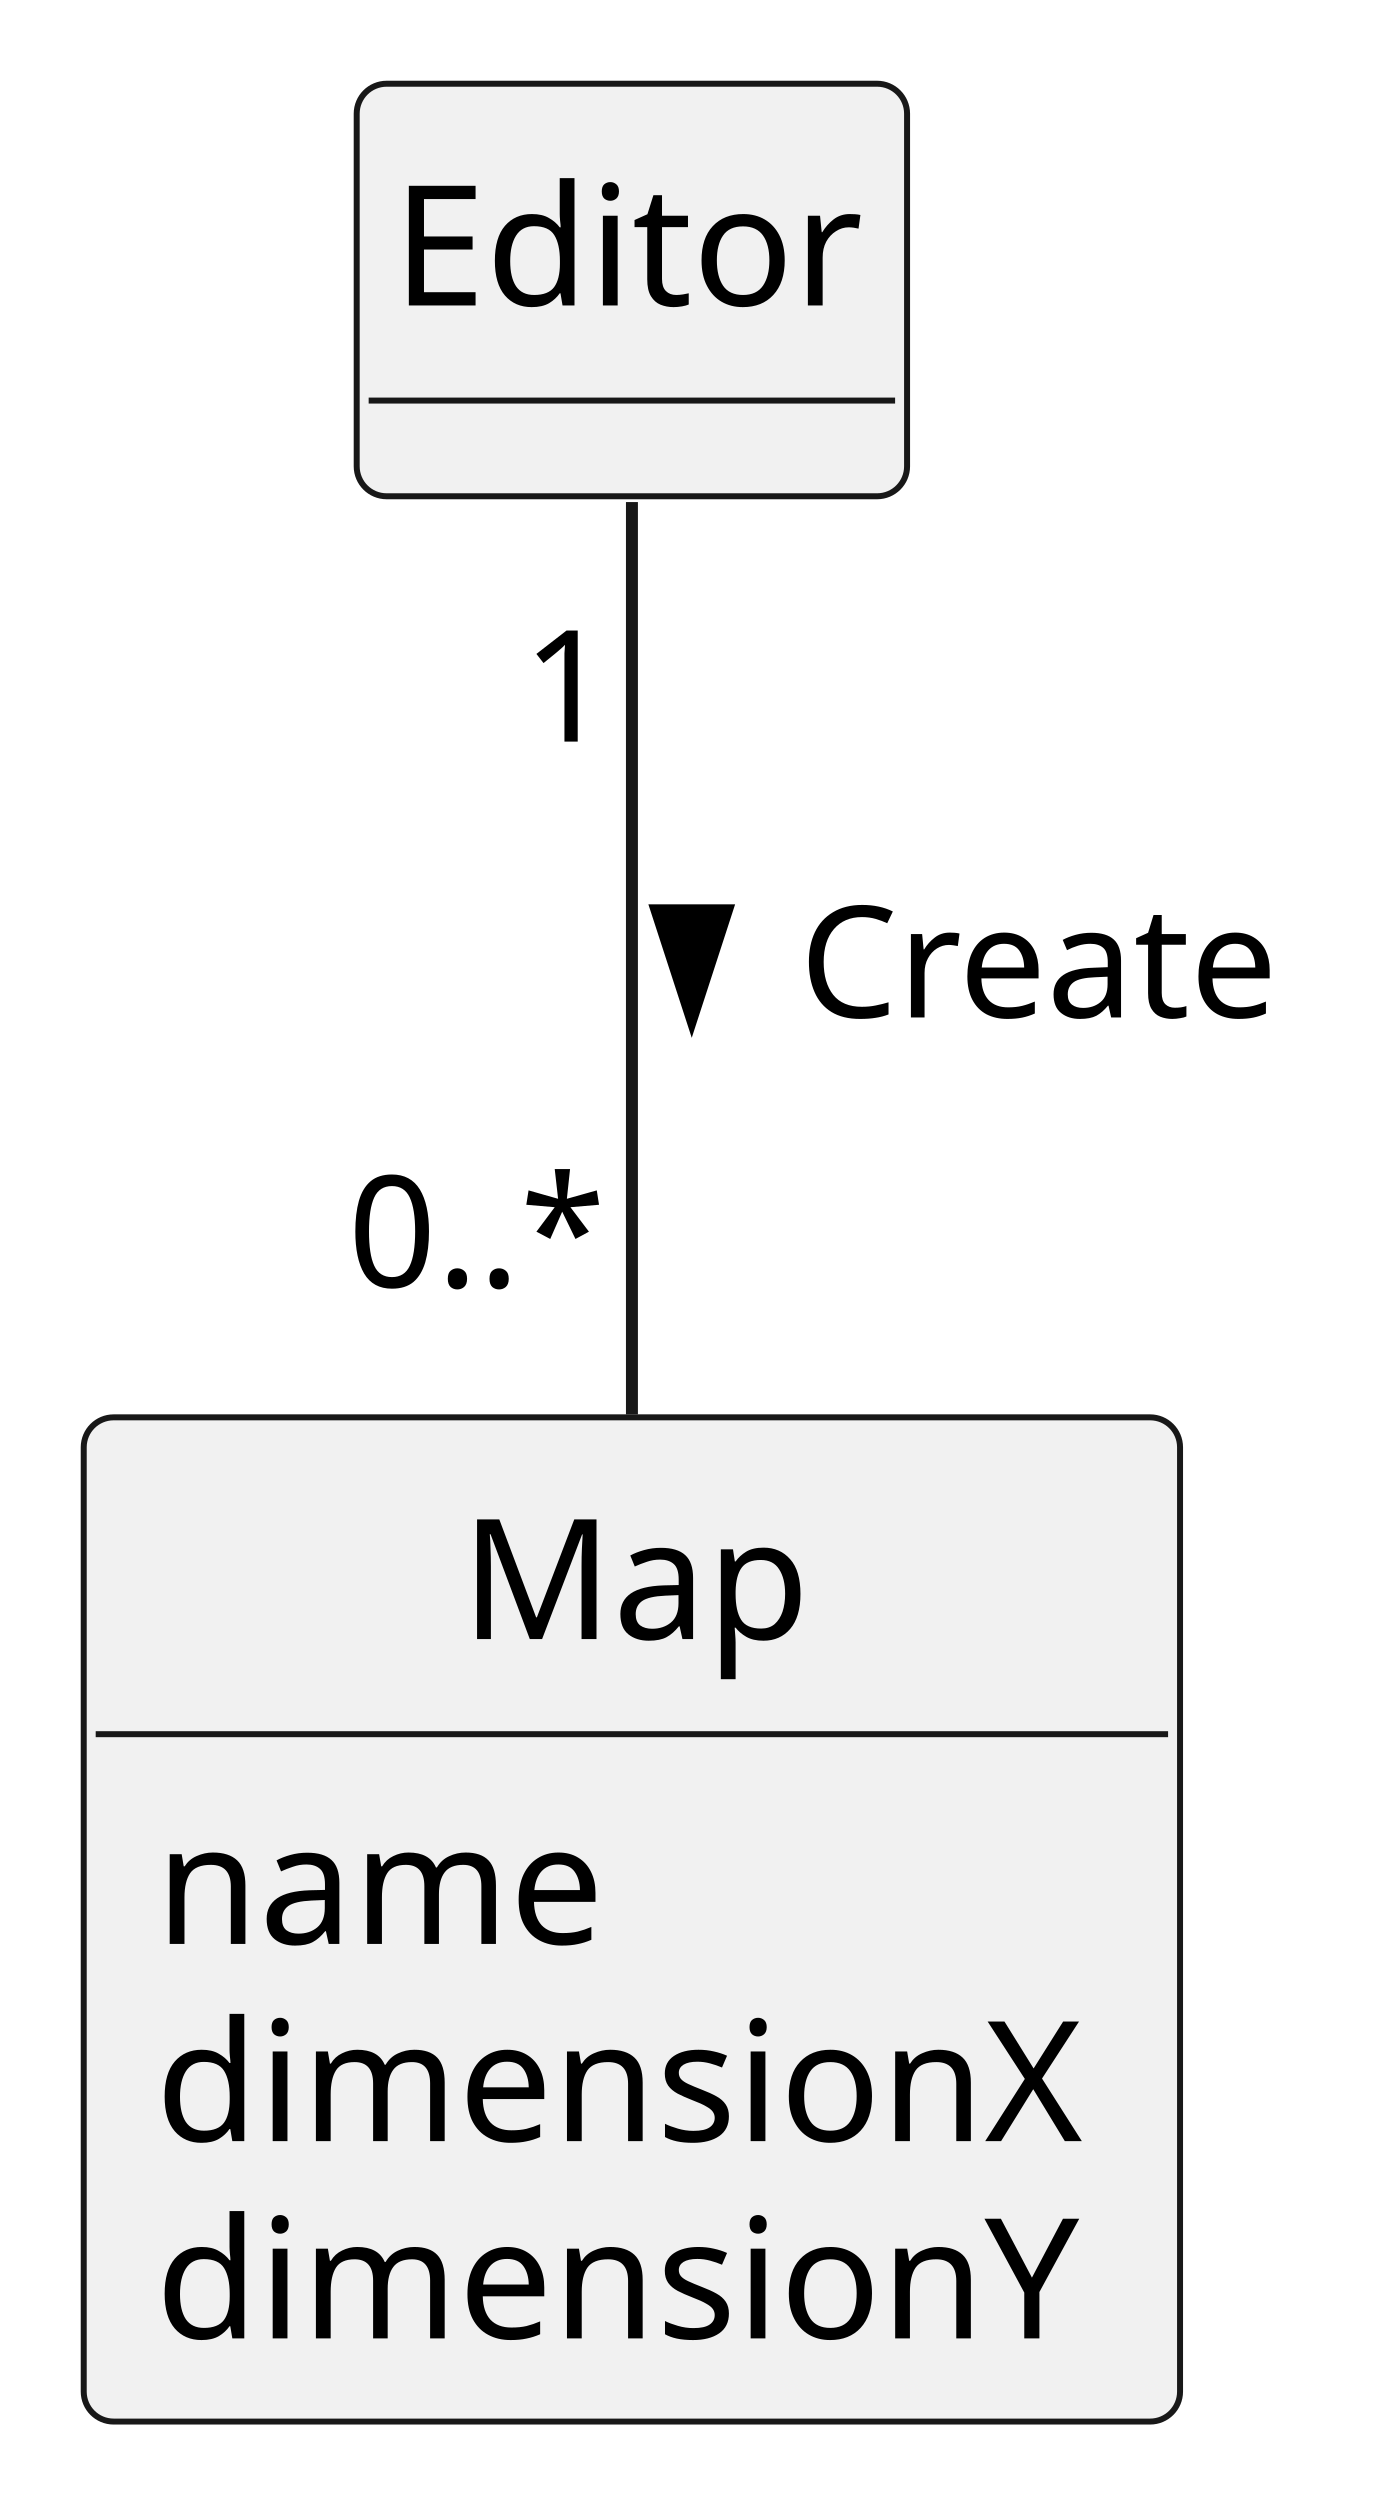
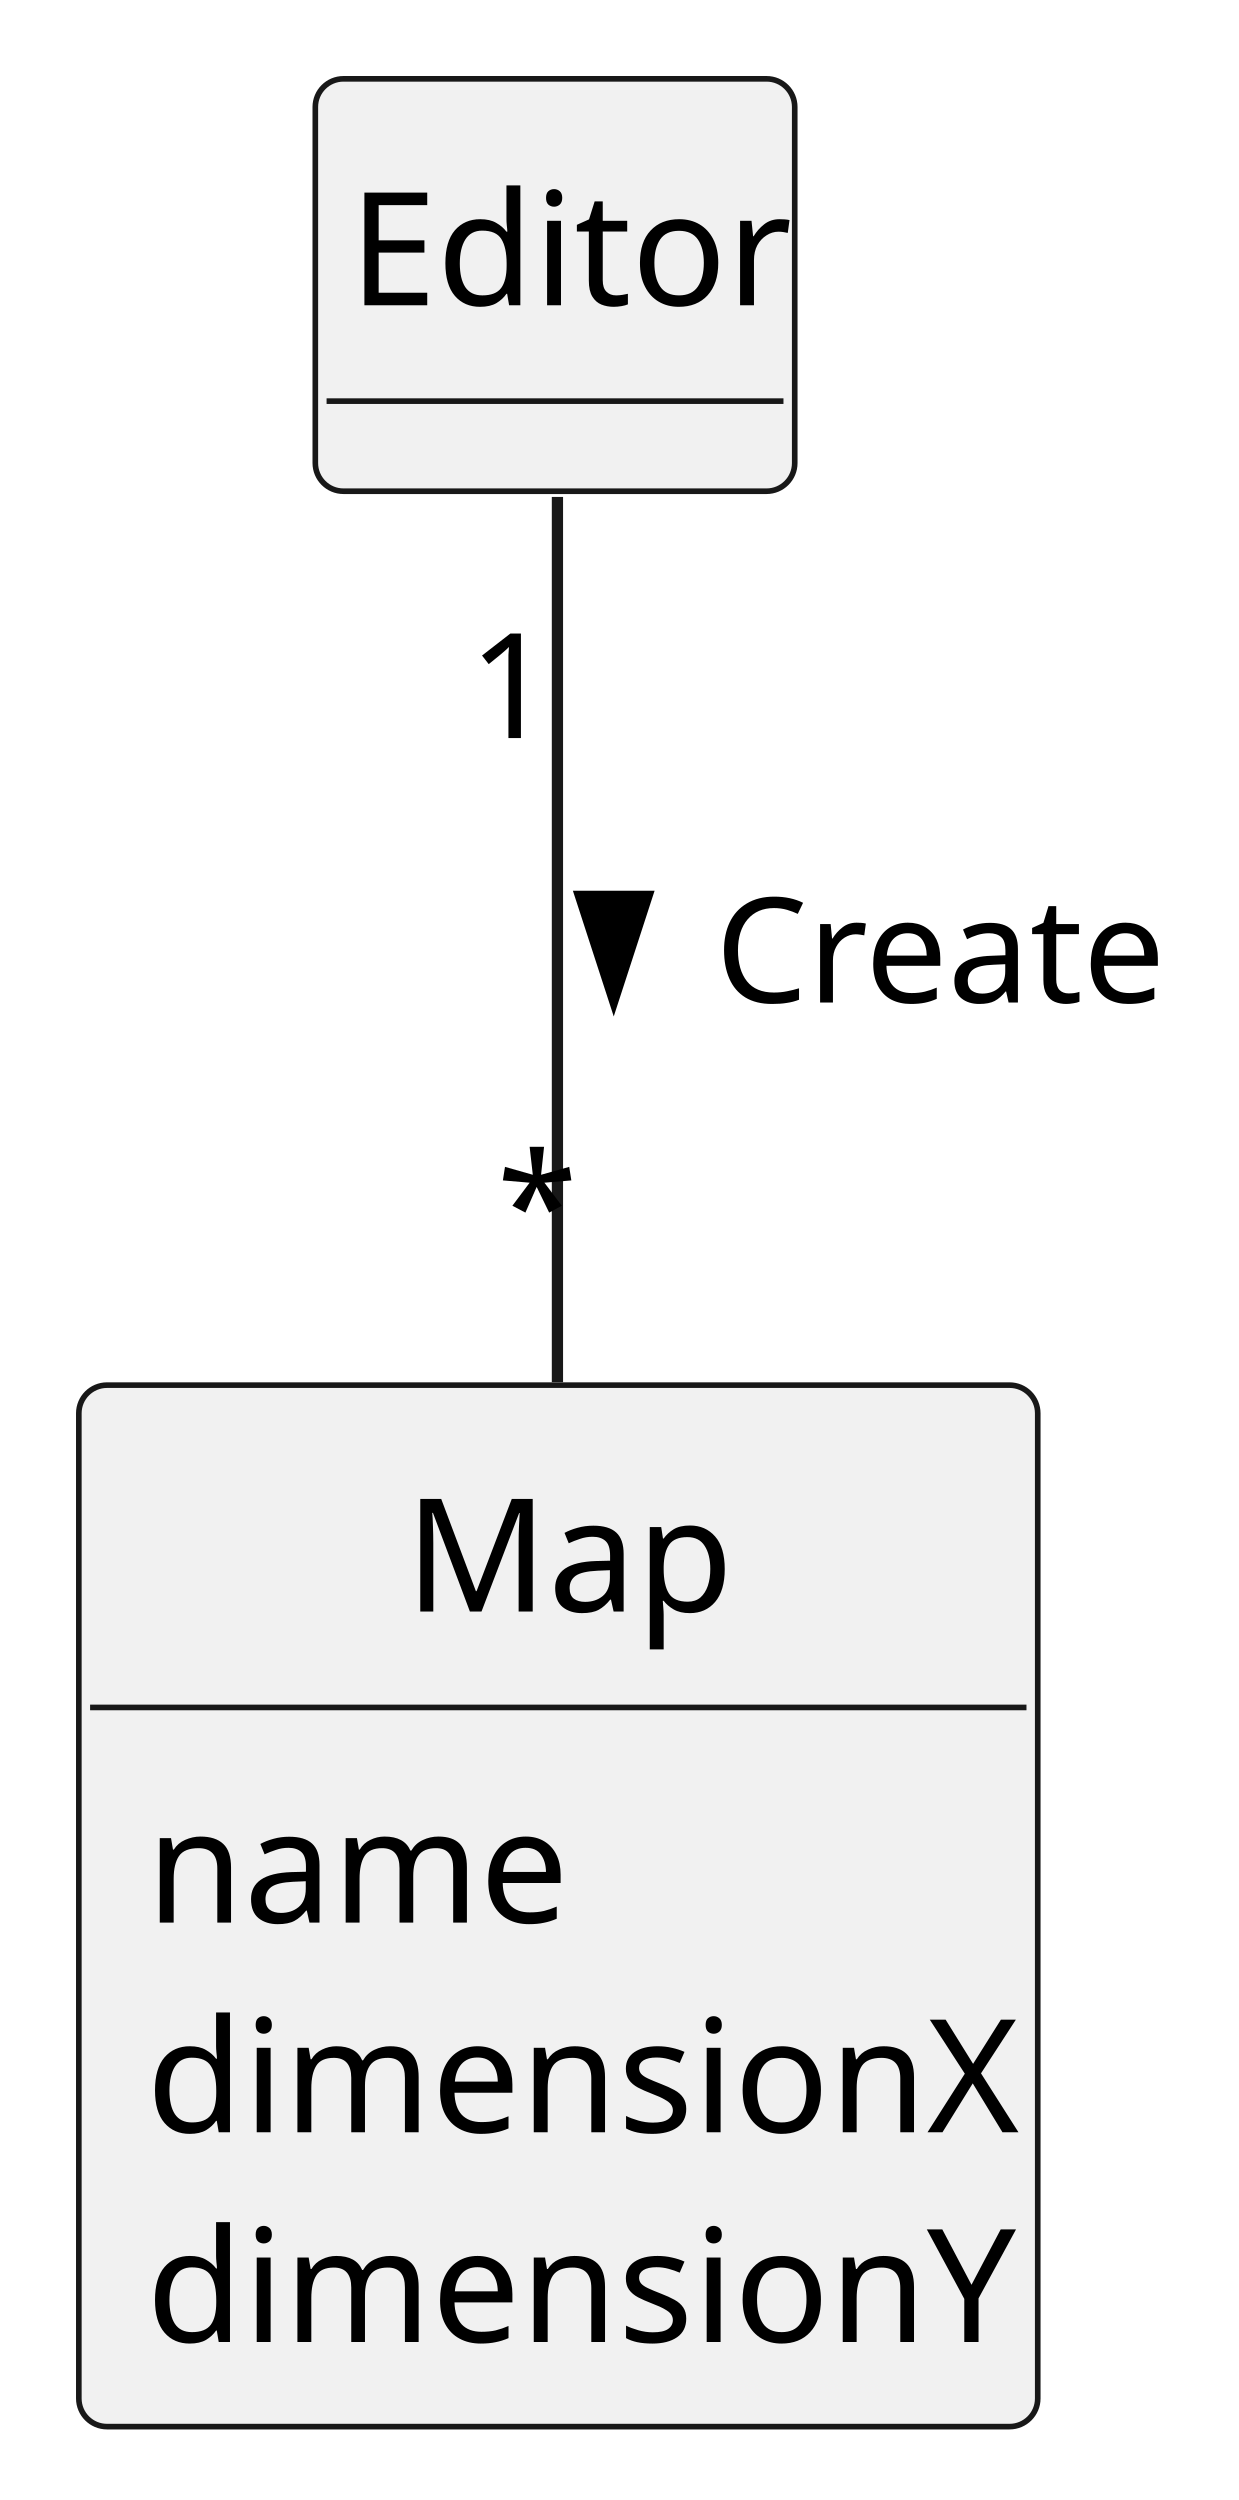
- <svg xmlns="http://www.w3.org/2000/svg" contentStyleType="text/css" height="209px" preserveAspectRatio="none" style="width:115px;height:209px;background:#FFFFFF;" version="1.1" viewBox="0 0 115 209" width="115px" zoomAndPan="magnify">
+ <svg xmlns="http://www.w3.org/2000/svg" contentStyleType="text/css" height="222px" preserveAspectRatio="none" style="width:110px;height:222px;background:#FFFFFF;" version="1.1" viewBox="0 0 110 222" width="110px" zoomAndPan="magnify">
  <defs />
  <g>
    <g id="elem_Editor">
-       <rect codeLine="14" fill="#F1F1F1" height="34.488" id="Editor" rx="2.5" ry="2.5" style="stroke:#181818;stroke-width:0.5;" width="46.011" x="29.82" y="7" />
-       <text fill="#000000" font-family="sans-serif" font-size="14" lengthAdjust="spacing" textLength="40.011" x="32.82" y="25.535">Editor</text>
-       <line style="stroke:#181818;stroke-width:0.5;" x1="30.82" x2="74.831" y1="33.488" y2="33.488" />
+       <rect codeLine="14" fill="#F1F1F1" height="36.621" id="Editor" rx="2.5" ry="2.5" style="stroke:#181818;stroke-width:0.5;" width="42.572" x="28" y="7" />
+       <text fill="#000000" font-family="sans-serif" font-size="14" lengthAdjust="spacing" textLength="36.572" x="31" y="27.107">Editor</text>
+       <line style="stroke:#181818;stroke-width:0.5;" x1="29" x2="69.572" y1="35.621" y2="35.621" />
    </g>
    <g id="elem_Map">
-       <rect codeLine="18" fill="#F1F1F1" height="83.953" id="Map" rx="2.5" ry="2.5" style="stroke:#181818;stroke-width:0.5;" width="91.652" x="7" y="118.49" />
-       <text fill="#000000" font-family="sans-serif" font-size="14" lengthAdjust="spacing" textLength="28.602" x="38.525" y="137.025">Map</text>
-       <line style="stroke:#181818;stroke-width:0.5;" x1="8" x2="97.652" y1="144.978" y2="144.978" />
-       <text fill="#000000" font-family="sans-serif" font-size="14" lengthAdjust="spacing" textLength="37.29" x="13" y="162.513">name</text>
-       <text fill="#000000" font-family="sans-serif" font-size="14" lengthAdjust="spacing" textLength="79.652" x="13" y="179.002">dimensionX</text>
-       <text fill="#000000" font-family="sans-serif" font-size="14" lengthAdjust="spacing" textLength="79.611" x="13" y="195.49">dimensionY</text>
+       <rect codeLine="18" fill="#F1F1F1" height="92.484" id="Map" rx="2.5" ry="2.5" style="stroke:#181818;stroke-width:0.5;" width="85.151" x="7" y="123" />
+       <text fill="#000000" font-family="sans-serif" font-size="14" lengthAdjust="spacing" textLength="27.234" x="35.959" y="143.107">Map</text>
+       <line style="stroke:#181818;stroke-width:0.5;" x1="8" x2="91.151" y1="151.621" y2="151.621" />
+       <text fill="#000000" font-family="sans-serif" font-size="14" lengthAdjust="spacing" textLength="35.02" x="13" y="170.728">name</text>
+       <text fill="#000000" font-family="sans-serif" font-size="14" lengthAdjust="spacing" textLength="73.151" x="13" y="189.35">dimensionX</text>
+       <text fill="#000000" font-family="sans-serif" font-size="14" lengthAdjust="spacing" textLength="73.151" x="13" y="207.971">dimensionY</text>
    </g>
    <g id="link_Editor_Map">
-       <path codeLine="30" d="M52.83,41.97 C52.83,60.94 52.83,92.58 52.83,118.25 " fill="none" id="Editor-Map" style="stroke:#181818;stroke-width:1.0;" />
-       <polygon fill="#000000" points="57.83,85.145,60.769,76.1,54.891,76.1,57.83,85.145" style="stroke:#000000;stroke-width:1.0;" />
-       <text fill="#000000" font-family="sans-serif" font-size="13" lengthAdjust="spacing" textLength="40.841" x="66.83" y="85.058">Create</text>
-       <text fill="#000000" font-family="sans-serif" font-size="13" lengthAdjust="spacing" textLength="8.22" x="43.689" y="61.994">1</text>
-       <text fill="#000000" font-family="sans-serif" font-size="13" lengthAdjust="spacing" textLength="22.712" x="29.068" y="107.61">0..*</text>
+       <path codeLine="24" d="M49.5,44.13 C49.5,63.69 49.5,96.01 49.5,122.74 " fill="none" id="Editor-Map" style="stroke:#181818;stroke-width:1.0;" />
+       <polygon fill="#000000" points="54.5,88.645,57.439,79.6,51.561,79.6,54.5,88.645" style="stroke:#000000;stroke-width:1.0;" />
+       <text fill="#000000" font-family="sans-serif" font-size="13" lengthAdjust="spacing" textLength="39.019" x="63.5" y="89.028">Create</text>
+       <text fill="#000000" font-family="sans-serif" font-size="13" lengthAdjust="spacing" textLength="7.23" x="41.648" y="65.54">1</text>
+       <text fill="#000000" font-family="sans-serif" font-size="13" lengthAdjust="spacing" textLength="5.059" x="44.126" y="111.711">*</text>
    </g>
  </g>
</svg>
